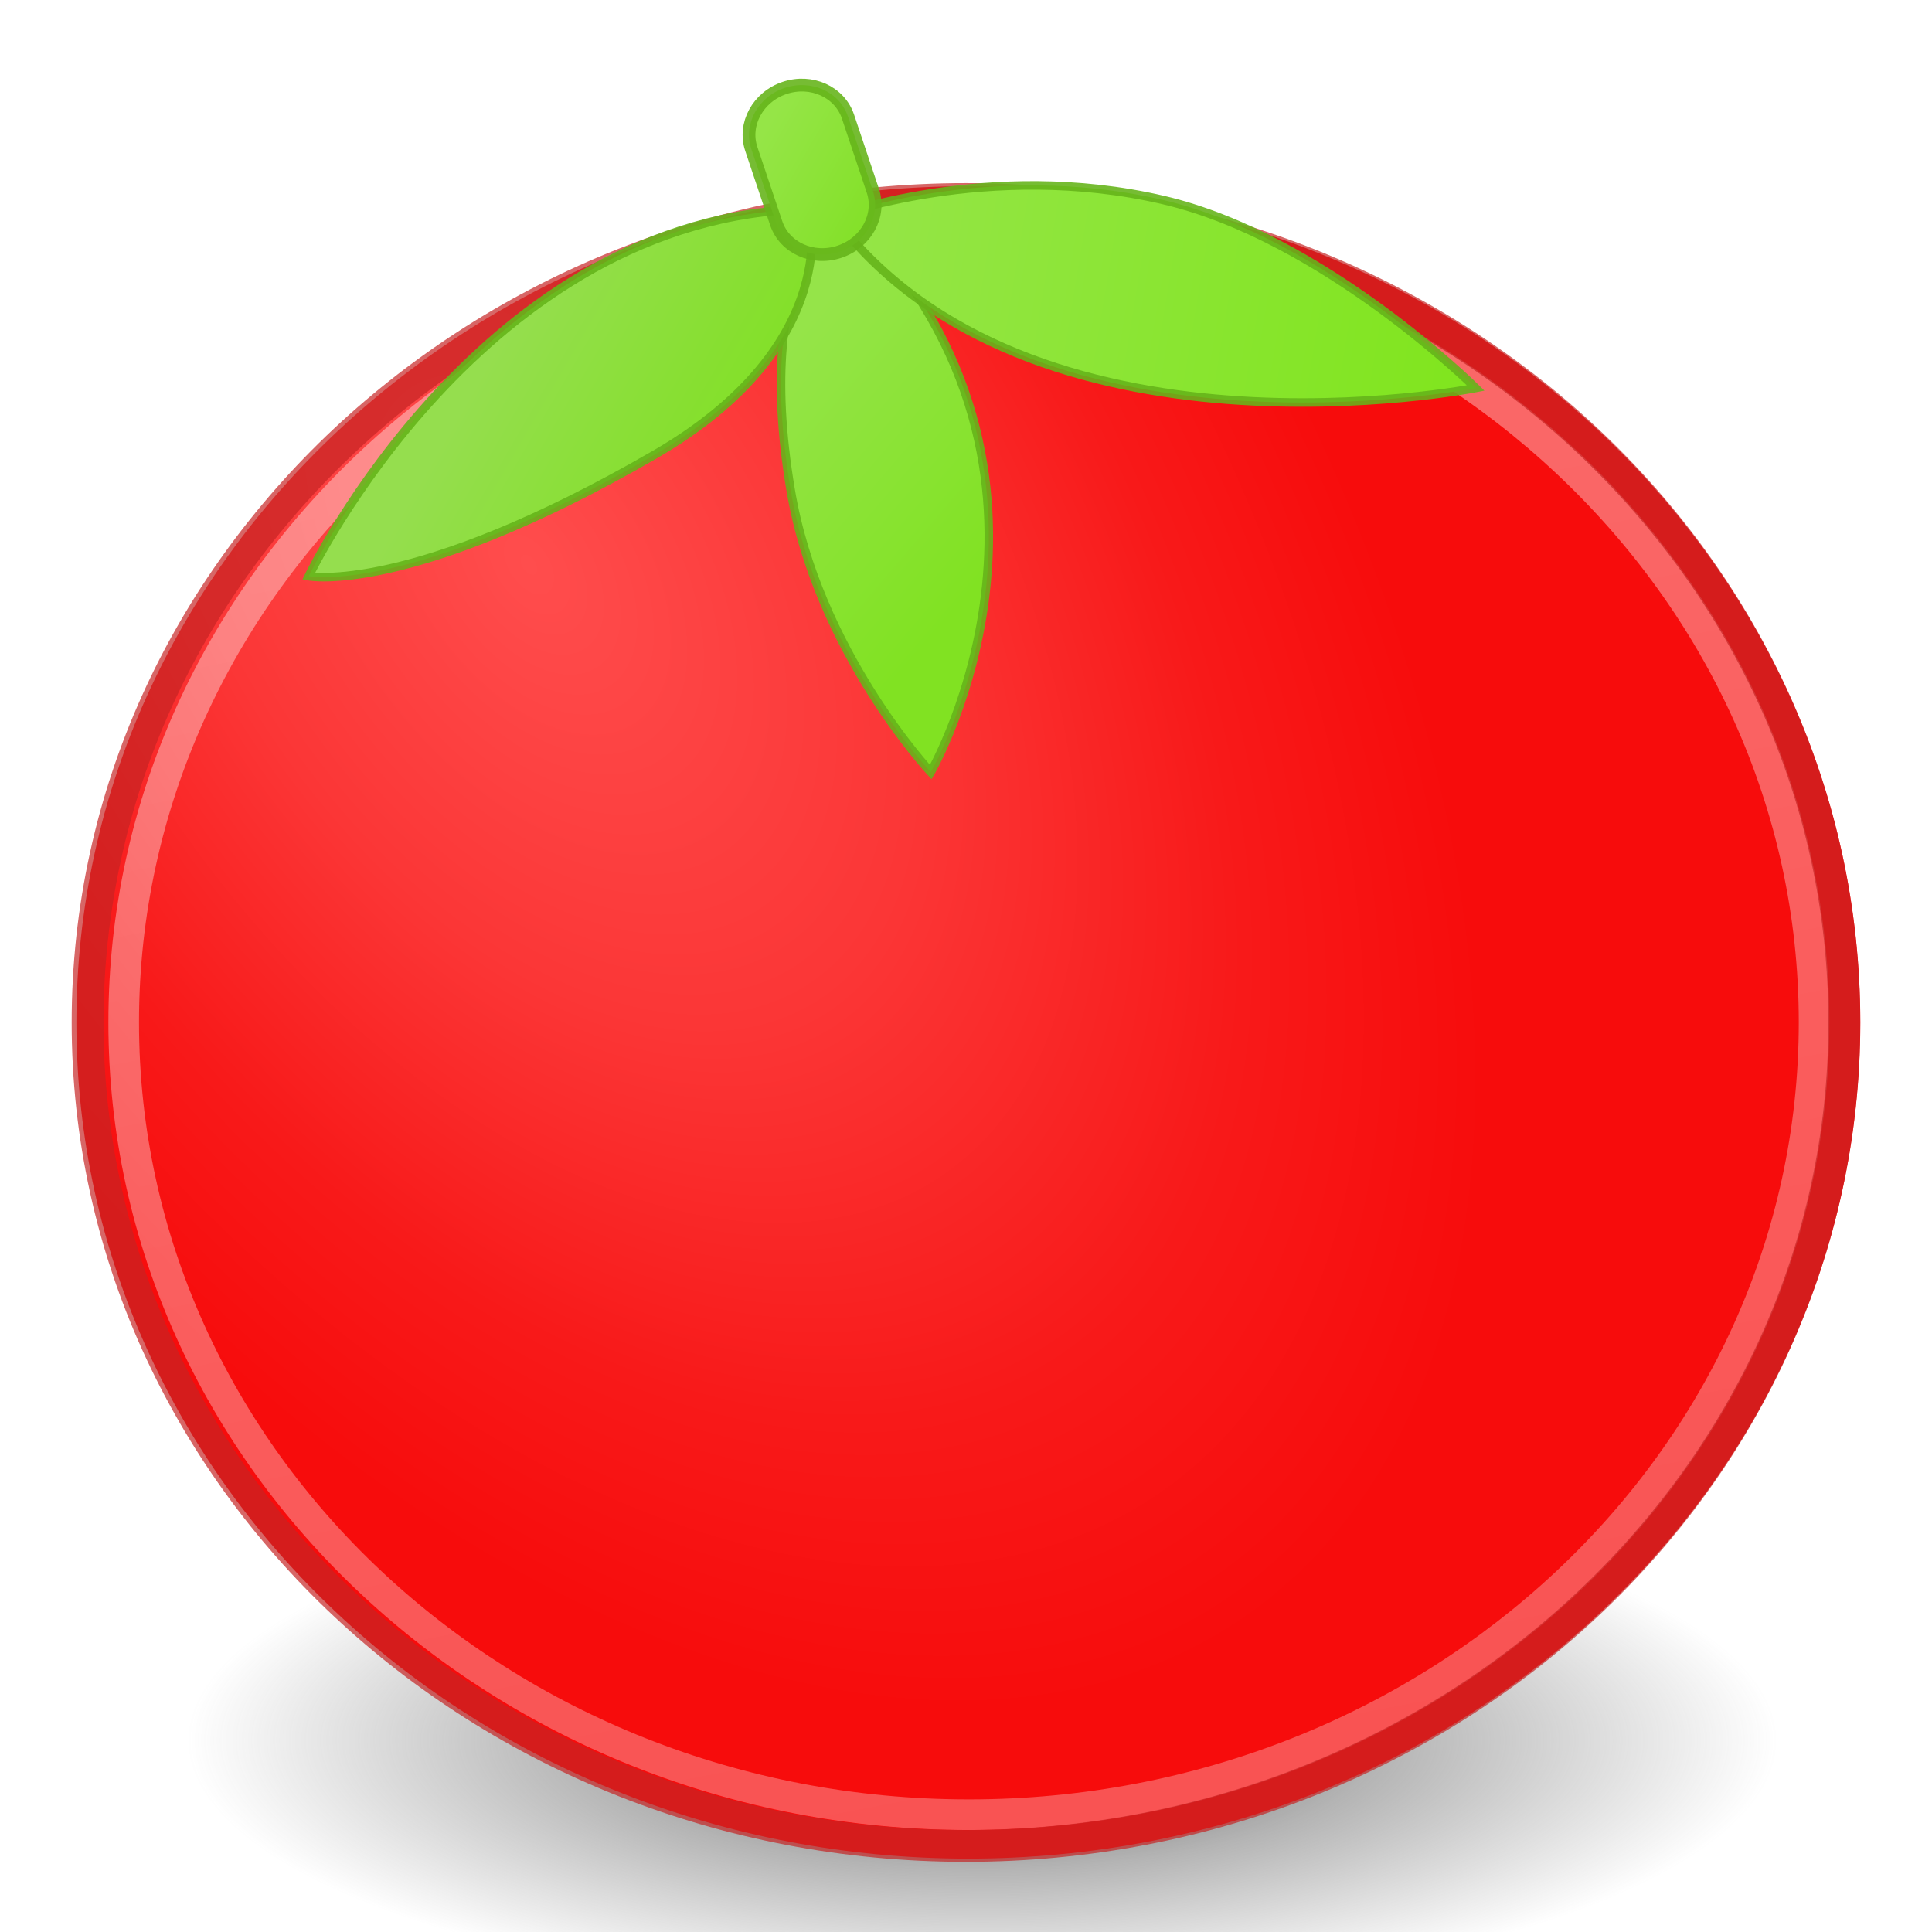
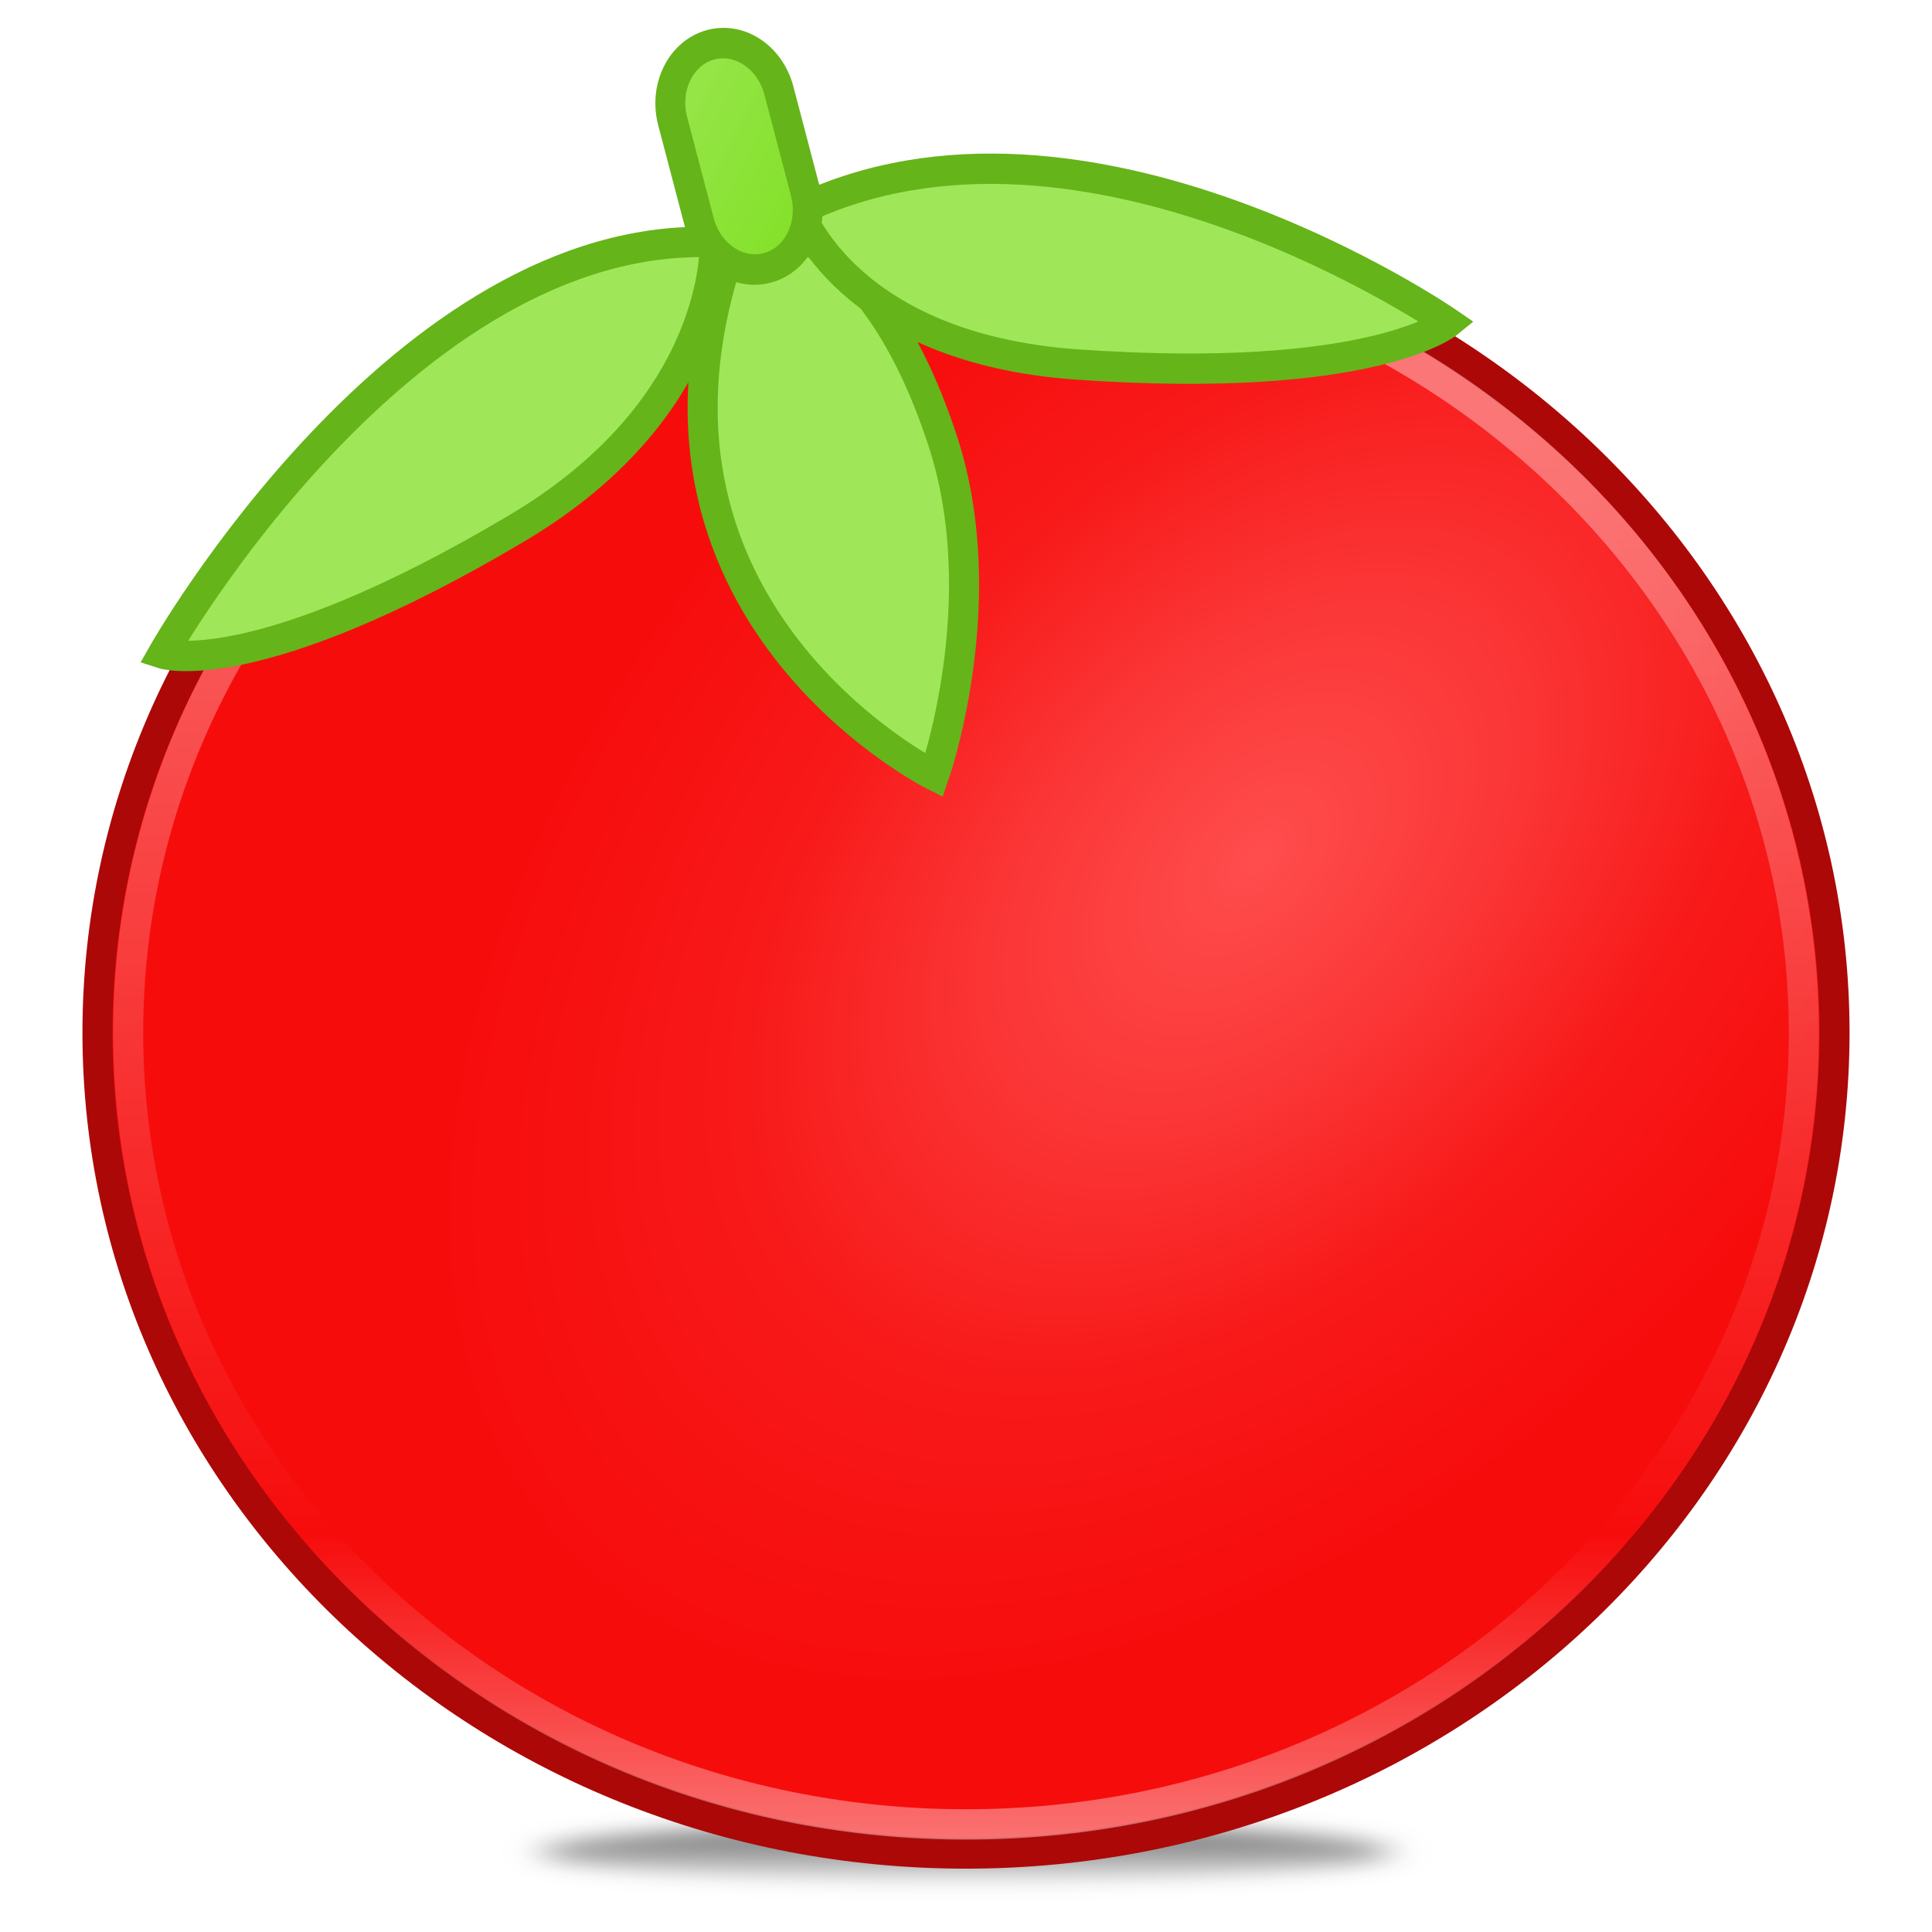
- <svg xmlns="http://www.w3.org/2000/svg" xmlns:xlink="http://www.w3.org/1999/xlink" width="128mm" height="128mm" viewBox="0 0 226.772 226.772" id="svg2" version="1.1">
-   <defs id="defs4">
+ <svg xmlns="http://www.w3.org/2000/svg" xmlns:xlink="http://www.w3.org/1999/xlink" width="64" height="64" id="svg6880" version="1.1" viewBox="0 0 64 64">
+   <defs id="defs6882">
+     <linearGradient id="linearGradient7668">
+       <stop style="stop-color:#000000;stop-opacity:0" offset="0" id="stop7670" />
+       <stop id="stop7676" offset="0.4" style="stop-color:#1a1a1a;stop-opacity:1" />
+       <stop style="stop-color:#000000;stop-opacity:0" offset="1" id="stop7672" />
+     </linearGradient>
+     <linearGradient id="linearGradient7582">
+       <stop style="stop-color:#ffffff;stop-opacity:1" offset="0" id="stop7584" />
+       <stop id="stop7590" offset="0.802" style="stop-color:#ffffff;stop-opacity:0" />
+       <stop style="stop-color:#ffffff;stop-opacity:1" offset="1" id="stop7586" />
+     </linearGradient>
+     <linearGradient xlink:href="#linearGradient3813" id="linearGradient3819" x1="77.827" y1="43.633" x2="90.073" y2="57.527" gradientUnits="userSpaceOnUse" gradientTransform="matrix(0.273556,0,0,0.3335232,-0.7494319,-0.4993423)" />
    <linearGradient id="linearGradient3813">
      <stop style="stop-color:#95e547;stop-opacity:1" offset="0" id="stop3815" />
      <stop style="stop-color:#81e024;stop-opacity:1" offset="1" id="stop3817" />
    </linearGradient>
-     <linearGradient id="linearGradient3805">
-       <stop style="stop-color:#95e547;stop-opacity:1" offset="0" id="stop3807" />
-       <stop style="stop-color:#81e51f;stop-opacity:1" offset="1" id="stop3809" />
-     </linearGradient>
-     <linearGradient id="linearGradient3797">
-       <stop style="stop-color:#95de4e;stop-opacity:1" offset="0" id="stop3799" />
-       <stop style="stop-color:#81e024;stop-opacity:1" offset="1" id="stop3801" />
-     </linearGradient>
-     <linearGradient id="linearGradient3021">
-       <stop style="stop-color:#95e449;stop-opacity:1" offset="0" id="stop3023" />
-       <stop style="stop-color:#81e222;stop-opacity:1" offset="1" id="stop3025" />
-     </linearGradient>
+     <radialGradient xlink:href="#linearGradient4207" id="radialGradient3023" gradientUnits="userSpaceOnUse" gradientTransform="matrix(-0.1264176,-0.1243977,0.1985679,-0.2015071,-137.5231,175.342)" cx="-138.334" cy="809.101" fx="-138.334" fy="809.101" r="103.099" />
    <linearGradient id="linearGradient4207">
      <stop style="stop-color:#ff4d4d;stop-opacity:1" offset="0" id="stop4209" />
-       <stop id="stop4161" offset="0.401" style="stop-color:#fb3636;stop-opacity:1;" />
-       <stop style="stop-color:#f81919;stop-opacity:1;" offset="0.747" id="stop4163" />
+       <stop id="stop4161" offset="0.317" style="stop-color:#fb3636;stop-opacity:1;" />
+       <stop style="stop-color:#f81919;stop-opacity:1;" offset="0.632" id="stop4163" />
      <stop style="stop-color:#f70c0c;stop-opacity:1" offset="1" id="stop4211" />
    </linearGradient>
-     <linearGradient id="linearGradient4150">
-       <stop style="stop-color:#ffffff;stop-opacity:0.392" offset="0" id="stop4152" />
-       <stop style="stop-color:#ffffff;stop-opacity:0.255" offset="1" id="stop4154" />
-     </linearGradient>
-     <linearGradient xlink:href="#linearGradient4150" id="linearGradient4156" x1="115.136" y1="857.501" x2="163.702" y2="1109.978" gradientUnits="userSpaceOnUse" gradientTransform="matrix(0.9936185,0,0,0.9936185,1.387915,5.454561)" />
-     <radialGradient xlink:href="#linearGradient4207" id="radialGradient4213" cx="-160.677" cy="887.678" fx="-160.677" fy="887.678" r="103.099" gradientTransform="matrix(0.6906678,1.139824,-0.870794,0.5276509,948.8984,606.5015)" gradientUnits="userSpaceOnUse" />
-     <radialGradient cx="99.157" cy="186.171" r="62.769" fx="99.157" fy="186.171" id="radialGradient3018" xlink:href="#linearGradient3820-7-2-1" gradientUnits="userSpaceOnUse" gradientTransform="matrix(1.48722,0,0,0.4811595,-32.16817,114.7187)" />
-     <linearGradient id="linearGradient3820-7-2-1">
-       <stop id="stop3822-2-6-3" style="stop-color:#3d3d3d;stop-opacity:1" offset="0" />
-       <stop id="stop3864-8-7-7" style="stop-color:#686868;stop-opacity:0.498" offset="0.5" />
-       <stop id="stop3824-1-2-5" style="stop-color:#686868;stop-opacity:0" offset="1" />
-     </linearGradient>
-     <radialGradient xlink:href="#linearGradient4207" id="radialGradient3023" gradientUnits="userSpaceOnUse" gradientTransform="matrix(0.8177071,1.212687,-0.7177019,0.4839415,833.3453,657.0524)" cx="-158.379" cy="890.312" fx="-158.379" fy="890.312" r="103.099" />
-     <linearGradient xlink:href="#linearGradient4150" id="linearGradient3025" gradientUnits="userSpaceOnUse" gradientTransform="matrix(0.9936185,0,0,0.9936185,1.387915,5.454561)" x1="115.136" y1="857.501" x2="163.702" y2="1109.978" />
-     <linearGradient xlink:href="#linearGradient3021" id="linearGradient3027" x1="92.909" y1="39.835" x2="119.774" y2="62.782" gradientUnits="userSpaceOnUse" />
-     <linearGradient xlink:href="#linearGradient3797" id="linearGradient3803" x1="60.447" y1="37.036" x2="88.431" y2="53.267" gradientUnits="userSpaceOnUse" />
-     <linearGradient xlink:href="#linearGradient3805" id="linearGradient3811" x1="99.625" y1="28.641" x2="170.706" y2="40.394" gradientUnits="userSpaceOnUse" />
-     <linearGradient xlink:href="#linearGradient3813" id="linearGradient3819" x1="77.827" y1="43.633" x2="90.073" y2="57.527" gradientUnits="userSpaceOnUse" gradientTransform="translate(0.3258648,1.164026)" />
+     <linearGradient xlink:href="#linearGradient7582" id="linearGradient7594" x1="32.457" y1="7.016" x2="32.457" y2="55.53" gradientUnits="userSpaceOnUse" gradientTransform="translate(-0.5945816,3.451135)" />
+     <linearGradient xlink:href="#linearGradient7668" id="linearGradient7674" x1="32" y1="50.929" x2="32" y2="58.259" gradientUnits="userSpaceOnUse" />
+     <filter style="color-interpolation-filters:sRGB" id="filter8185" x="-0.053" width="1.105" y="-0.417" height="1.834">
+       <feGaussianBlur stdDeviation="0.711" id="feGaussianBlur8187" />
+     </filter>
  </defs>
-   <g id="layer6">
-     <path d="m 208.652,204.296 a 93.351,30.202 0 0 1 -186.703,0 93.351,30.202 0 1 1 186.703,0 z" id="path3818-0-5" style="fill:url(#radialGradient3018);fill-opacity:1;stroke:none" />
-   </g>
-   <g id="layer1" transform="translate(0,-825.5906)" style="display:inline">
-     <g id="layer3" style="display:inline" />
-     <g id="layer5" style="display:inline" />
-     <g id="layer4" style="display:inline" />
-   </g>
-   <g id="layer2" style="display:inline">
-     <g id="g3010">
-       <ellipse transform="translate(-2.767433,-829.5634)" style="fill:url(#radialGradient3023);fill-opacity:1;fill-rule:nonzero;stroke:none;display:inline" id="path4146-1-5" cx="116.43" cy="949.571" rx="104.696" ry="98.152" d="m 221.126,949.571 c 0,54.208 -46.874,98.152 -104.696,98.152 -57.822,0 -104.696,-43.944 -104.696,-98.152 0,-54.208 46.874,-98.152 104.696,-98.152 57.822,0 104.696,43.944 104.696,98.152 z" />
-       <ellipse transform="translate(-2.767433,-829.5634)" style="fill:none;stroke:url(#linearGradient3025);stroke-width:3.593;stroke-linecap:round;stroke-linejoin:round;stroke-miterlimit:4;stroke-opacity:1;stroke-dasharray:none;display:inline" id="path4146" cx="116.492" cy="949.562" rx="99.206" ry="93.005" d="m 215.698,949.562 c 0,51.365 -44.416,93.005 -99.206,93.005 -54.79,0 -99.206,-41.64 -99.206,-93.005 0,-51.365 44.416,-93.005 99.206,-93.005 54.79,0 99.206,41.64 99.206,93.005 z" />
-       <ellipse transform="translate(-2.767433,-829.5634)" style="fill:none;stroke:#c62323;stroke-width:3.734;stroke-linecap:round;stroke-linejoin:round;stroke-miterlimit:4;stroke-opacity:0.693;stroke-dasharray:none;display:inline" id="path4146-1" cx="116.147" cy="949.579" rx="103.099" ry="96.655" d="m 219.246,949.579 c 0,53.381 -46.159,96.655 -103.099,96.655 -56.94,0 -103.099,-43.274 -103.099,-96.655 0,-53.381 46.159,-96.655 103.099,-96.655 56.94,0 103.099,43.274 103.099,96.655 z" />
-       <path id="path4216-3" d="m 98.989,24.164 c 31.052,30.347 10.261,66.467 10.261,66.467 0,0 -13.277,-14.193 -16.455,-33.176 -4.546,-27.156 6.194,-33.291 6.194,-33.291 z" style="fill:url(#linearGradient3027);fill-opacity:1;fill-rule:evenodd;stroke:#65b41a;stroke-width:1;stroke-linecap:butt;stroke-linejoin:miter;stroke-opacity:0.89;stroke-miterlimit:4;stroke-dasharray:none" />
-       <path id="path4216" d="m 94.965,24.534 c -38.338,0.648 -58.735,43.096 -58.735,43.096 0,0 11.893,2.341 40.577,-14.241 C 99.356,40.353 94.965,24.534 94.965,24.534 z" style="fill:url(#linearGradient3803);fill-opacity:1;fill-rule:evenodd;stroke:#65b41a;stroke-width:1;stroke-linecap:butt;stroke-linejoin:miter;stroke-opacity:0.892;stroke-miterlimit:4;stroke-dasharray:none" />
-       <path id="path4216-3-4" d="m 97.861,25.428 c 22.928,30.492 75.358,20.118 75.358,20.118 0,0 -17.792,-17.666 -36.681,-22.069 -20.524,-4.784 -38.676,1.951 -38.676,1.951 z" style="fill:url(#linearGradient3811);fill-opacity:1;fill-rule:evenodd;stroke:#65b41a;stroke-width:1;stroke-linecap:butt;stroke-linejoin:miter;stroke-opacity:0.89;stroke-miterlimit:4;stroke-dasharray:none" />
-       <rect transform="matrix(0.9481014,-0.3179682,0.3179682,0.9481014,0,0)" ry="5.547" rx="5.983" y="39.069" x="78.05" height="20.278" width="11.967" id="rect3010" style="fill:url(#linearGradient3819);fill-opacity:1;stroke:#65b41a;stroke-width:1.5;stroke-linecap:butt;stroke-linejoin:round;stroke-miterlimit:4;stroke-opacity:0.89;stroke-dasharray:none;stroke-dashoffset:0" />
+   <g id="layer1">
+     <g id="g4179" transform="matrix(1.117741,0,0,1.128137,-3.767706,-4.870071)">
+       <ellipse transform="matrix(0.7773168,0,0,0.4071244,7.125863,36.17448)" ry="2.046" rx="16.249" cy="55.334" cx="32" id="path7658" style="opacity:0.6;fill:url(#linearGradient7674);fill-opacity:1;stroke:none;stroke-width:1.439;stroke-linecap:round;stroke-linejoin:miter;stroke-miterlimit:4;stroke-dasharray:none;stroke-opacity:1;filter:url(#filter8185)" />
+       <ellipse ry="24.103" rx="25.74" cy="34.639" cx="32" id="path4146-1-5" style="display:inline;fill:url(#radialGradient3023);fill-opacity:1;fill-rule:nonzero;stroke:#ac0808;stroke-width:0.891;stroke-opacity:1" />
+       <ellipse style="display:inline;opacity:0.45;fill:none;fill-opacity:1;fill-rule:nonzero;stroke:url(#linearGradient7594);stroke-width:0.891;stroke-opacity:1" id="ellipse7572" cx="32" cy="34.639" rx="24.831" ry="23.25" />
+       <path style="display:inline;fill:#9fe758;fill-opacity:1;fill-rule:evenodd;stroke:#65b41a;stroke-width:0.891;stroke-linecap:butt;stroke-linejoin:miter;stroke-miterlimit:10;stroke-dasharray:none;stroke-opacity:1" d="m 25.38,10.708 c -4.599,11.29 5.675,16.379 5.675,16.379 0,0 1.811,-5.1 0.258,-9.814 -2.222,-6.743 -5.933,-6.565 -5.933,-6.565 z" id="path4216-3" />
+       <path style="display:inline;fill:#9fe758;fill-opacity:1;fill-rule:evenodd;stroke:#65b41a;stroke-width:0.891;stroke-linecap:butt;stroke-linejoin:miter;stroke-miterlimit:4;stroke-dasharray:none;stroke-opacity:1" d="m 27.047,10.491 c 8.477,-4.054 19.242,3.301 19.242,3.301 0,0 -2.252,1.832 -10.986,1.229 -6.866,-0.474 -8.256,-4.529 -8.256,-4.529 z" id="path4216" />
+       <path id="path7630" d="M 24.552,11.429 C 15.311,11.056 8.197,23.51 8.197,23.51 c 0,0 2.734,0.88 10.488,-3.679 6.096,-3.583 5.866,-8.402 5.866,-8.402 z" style="display:inline;fill:#9fe758;fill-opacity:1;fill-rule:evenodd;stroke:#65b41a;stroke-width:0.891;stroke-linecap:butt;stroke-linejoin:miter;stroke-miterlimit:4;stroke-dasharray:none;stroke-opacity:1" />
+       <rect style="display:inline;fill:url(#linearGradient3819);fill-opacity:1;stroke:#65b41a;stroke-width:0.891;stroke-linecap:butt;stroke-linejoin:round;stroke-miterlimit:4;stroke-dasharray:none;stroke-dashoffset:0;stroke-opacity:1" id="rect3010" width="3.274" height="6.763" x="20.512" y="12.143" rx="1.637" ry="1.85" transform="matrix(0.9613516,-0.2753236,0.2564277,0.9665634,0,0)" />
    </g>
  </g>
</svg>
